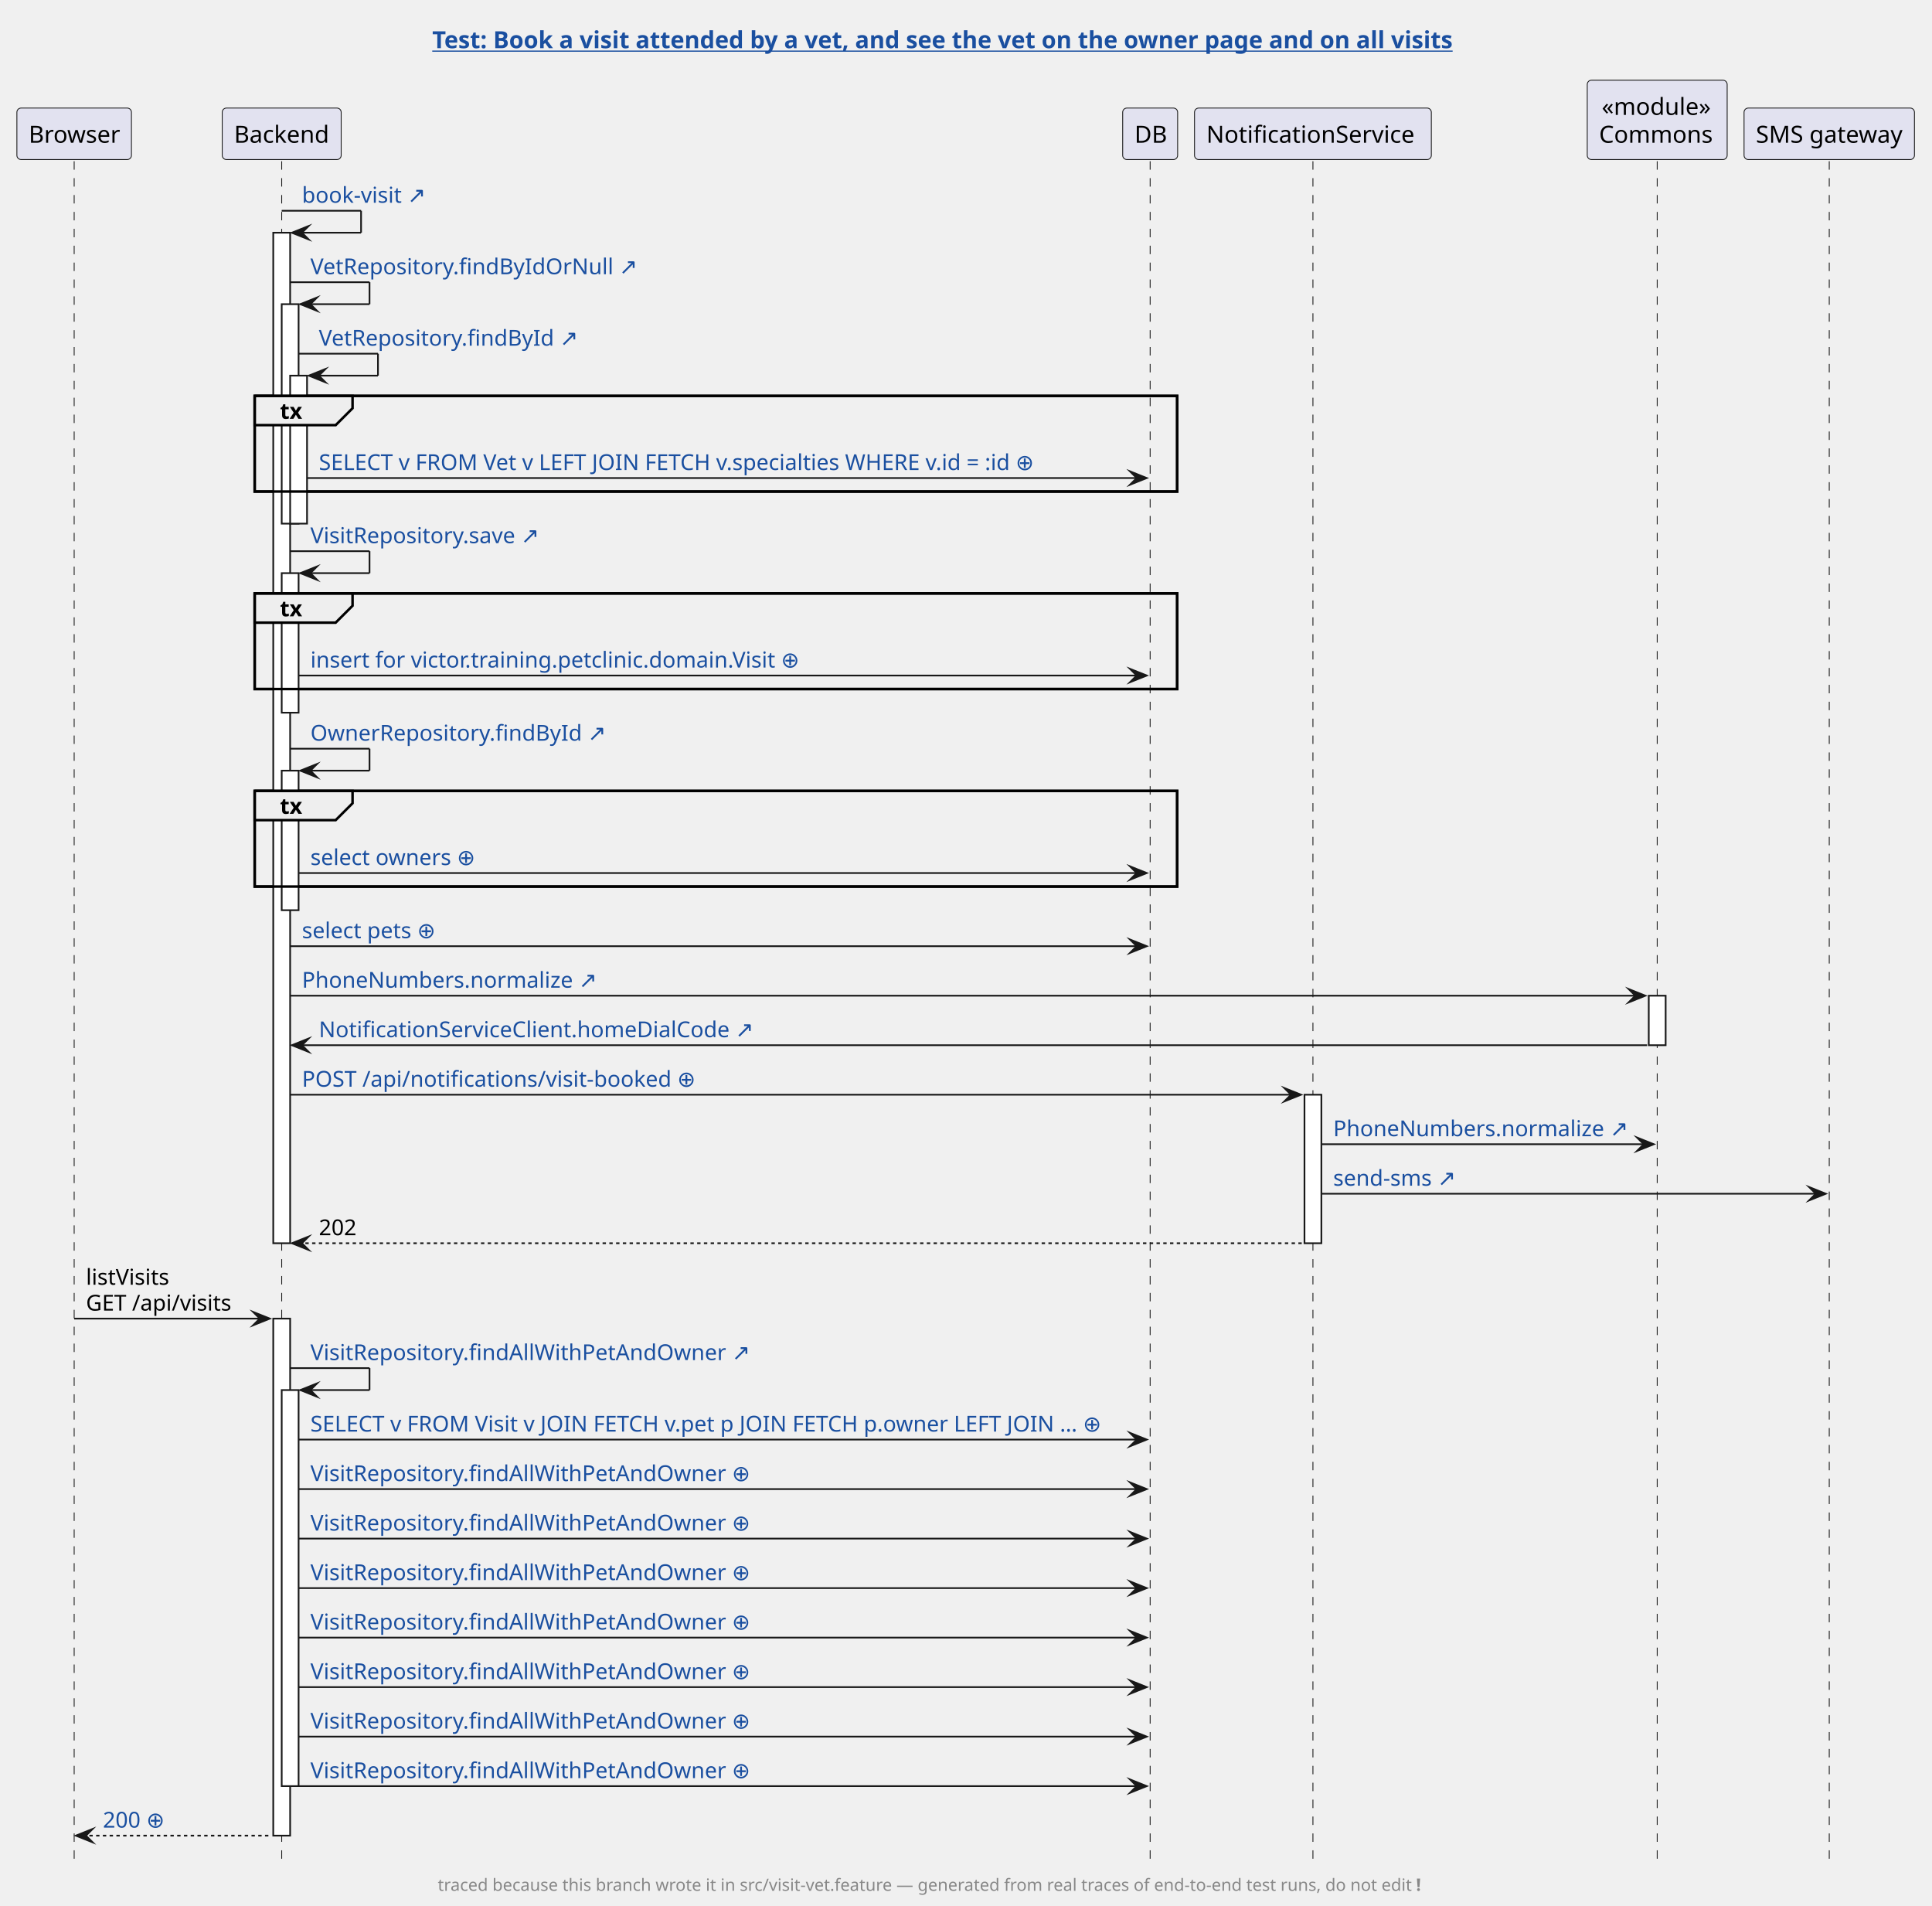
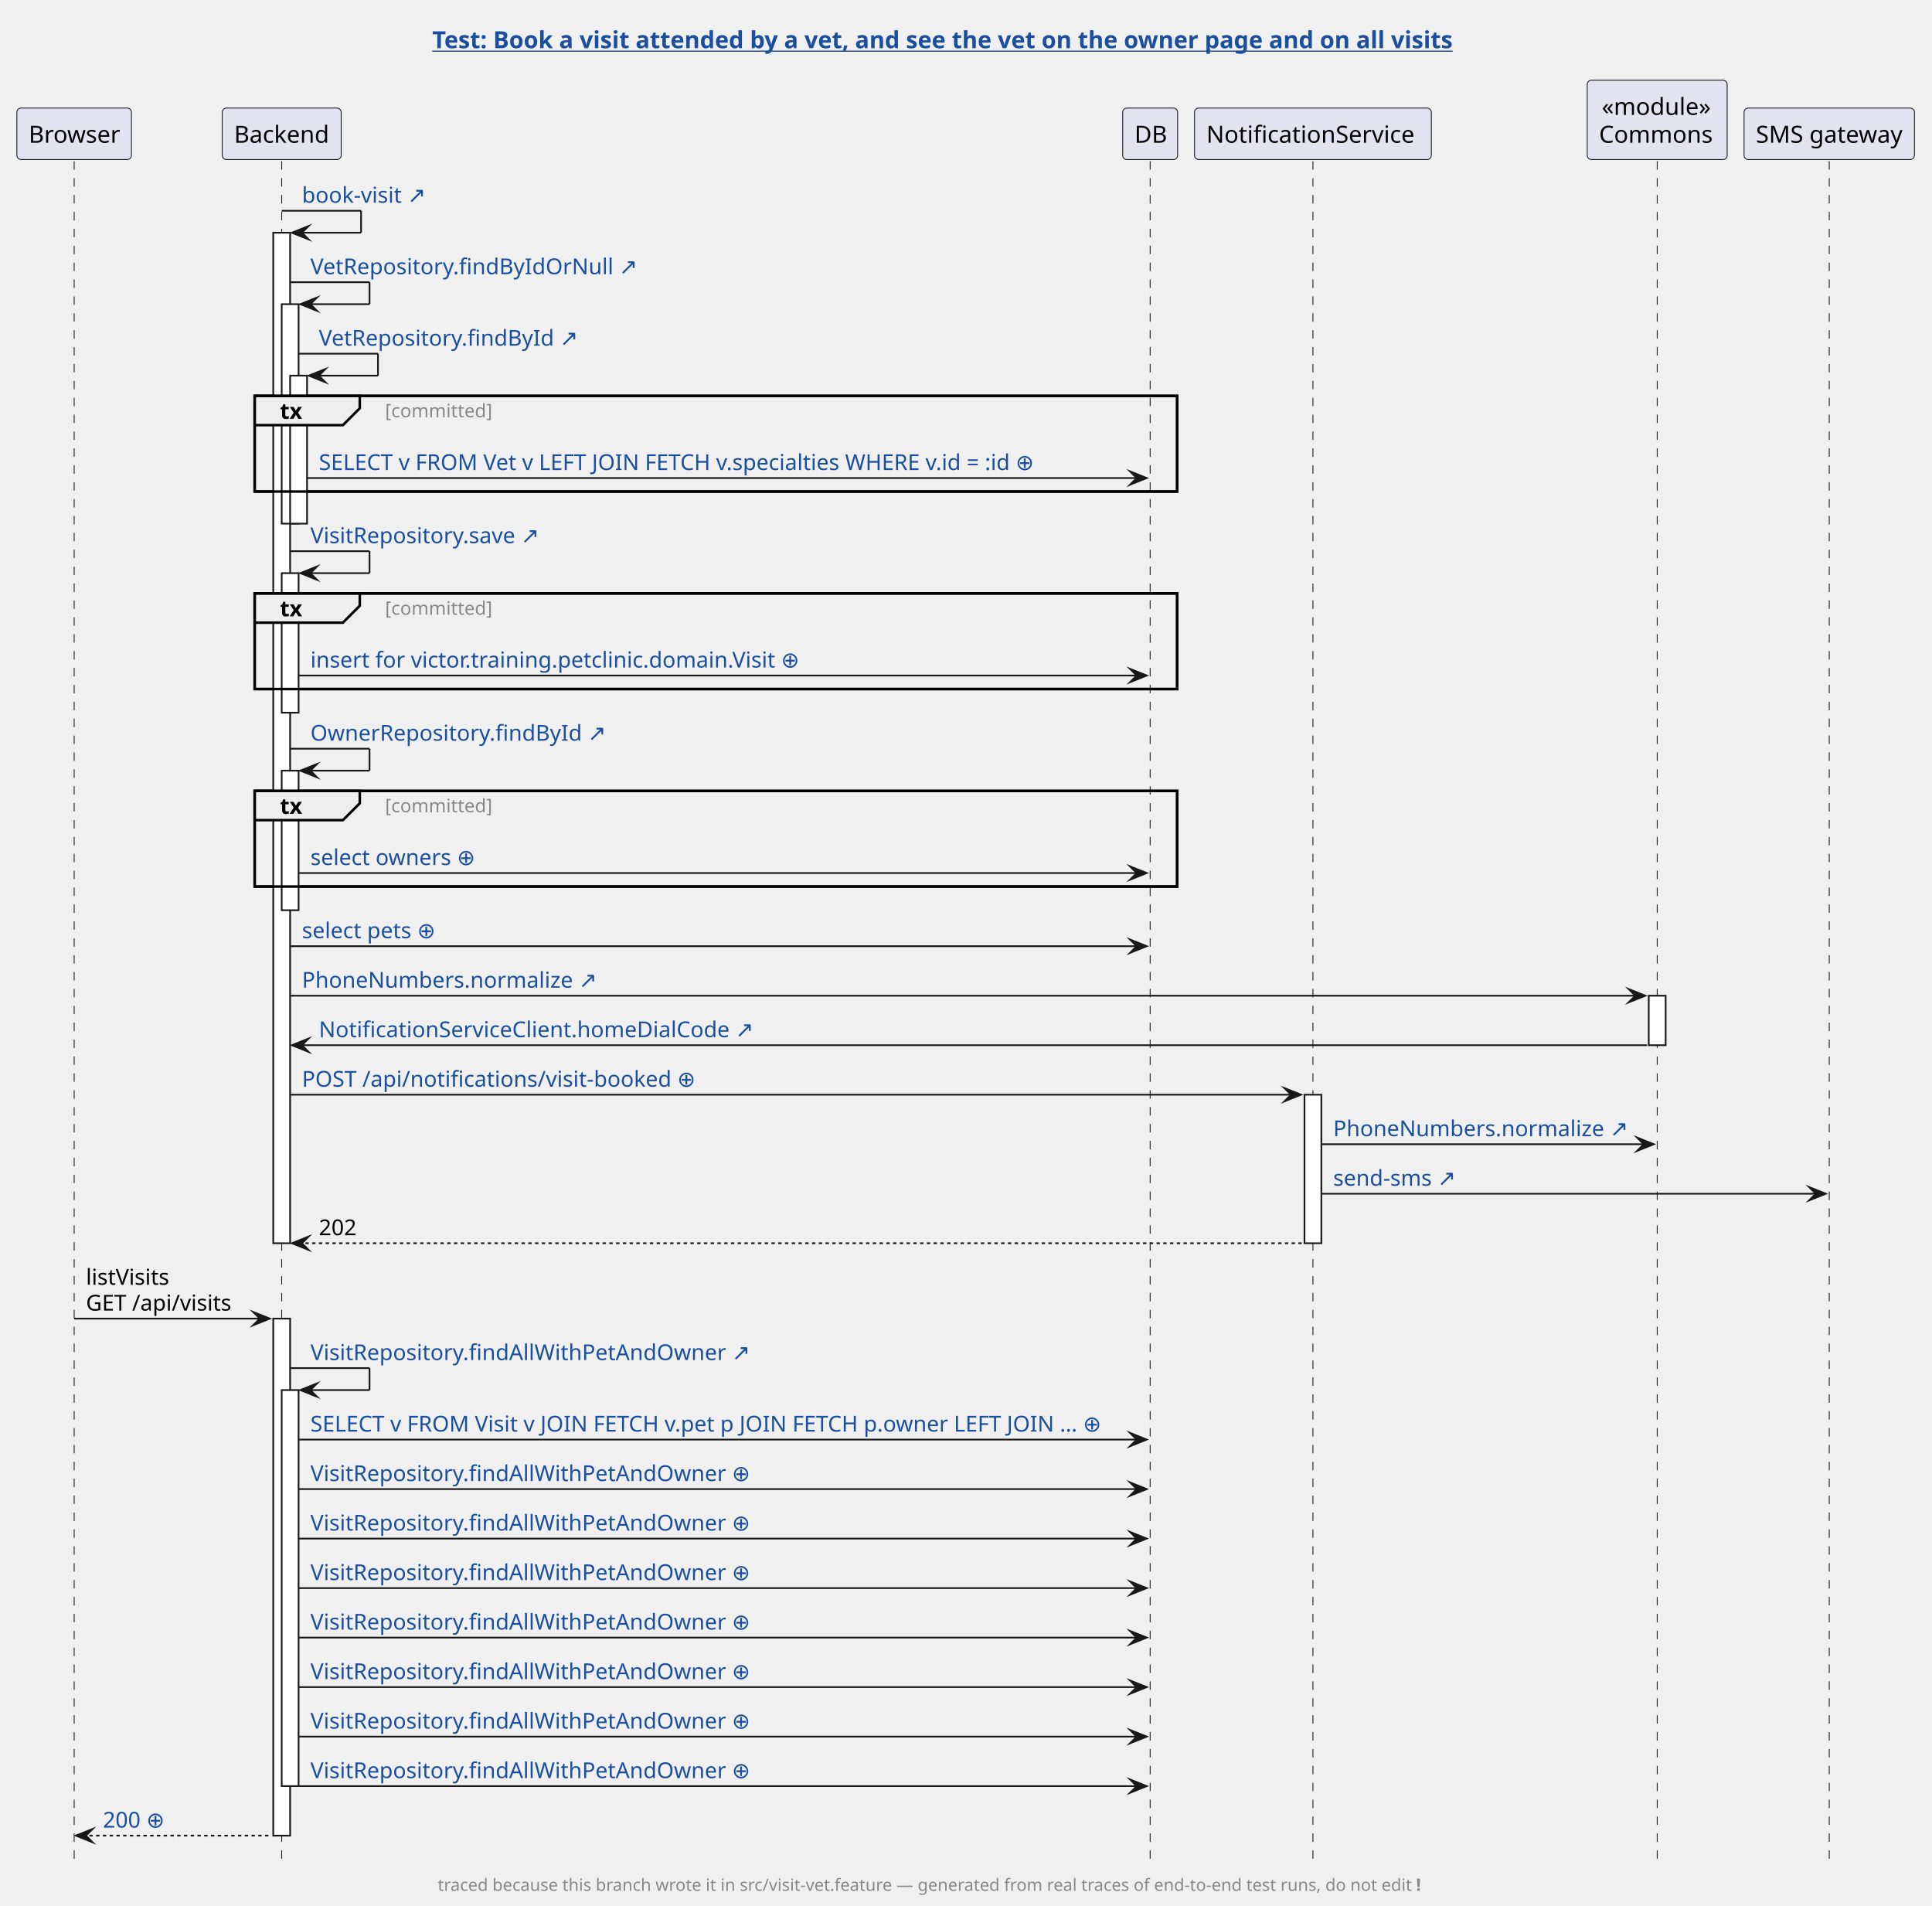
<svg xmlns="http://www.w3.org/2000/svg" xmlns:xlink="http://www.w3.org/1999/xlink" version="1.1" data-diagram-type="SEQUENCE" style="width:1144px;height:1128px;background:#FFFFFF;" width="1144px" height="1128px" viewBox="0 0 1144 1128" zoomAndPan="magnify" preserveAspectRatio="none" contentStyleType="text/css">
  <defs />
  <g font-family="sans-serif" lengthAdjust="spacing">
-     <g class="title" data-source-line="5">
+     <g class="title" data-source-line="7">
      <a target="_top" href="src://petclinic-test/src/visit-vet.feature:11" xlink:href="src://petclinic-test/src/visit-vet.feature:11" xlink:type="simple" xlink:actuate="onRequest" xlink:show="new" title="Click to open the test" xlink:title="Click to open the test">
        <text x="255.945" y="28.535" fill="#1A4FA0" font-size="14" textLength="630.718" font-weight="700" text-decoration="underline">Test: Book a visit attended by a vet, and see the vet on the owner page and on all visits</text>
      </a>
    </g>
    <rect x="150.805" y="234.396" width="546.242" height="56.621" fill="none" style="stroke:#000;stroke-width:1.5;" />
    <rect x="150.805" y="351.328" width="546.242" height="56.621" fill="none" style="stroke:#000;stroke-width:1.5;" />
    <rect x="150.805" y="468.26" width="546.242" height="56.621" fill="none" style="stroke:#000;stroke-width:1.5;" />
-     <g class="participant-lifeline" data-qualified-name="Browser" data-entity-uid="part1" id="part1-lifeline" data-source-line="7">
+     <g class="participant-lifeline" data-qualified-name="Browser" data-entity-uid="part1" id="part1-lifeline" data-source-line="9">
      <g>
        <rect x="40.417" y="95.465" width="8" height="1009.316" fill="#000" fill-opacity="0" />
        <line x1="43.917" y1="95.465" x2="43.917" y2="1104.781" style="stroke:#181818;stroke-width:0.5;stroke-dasharray:5,5;" />
      </g>
    </g>
-     <g class="participant-lifeline" data-qualified-name="Backend" data-entity-uid="part2" id="part2-lifeline" data-source-line="8">
+     <g class="participant-lifeline" data-qualified-name="Backend" data-entity-uid="part2" id="part2-lifeline" data-source-line="10">
      <g>
        <rect x="163.305" y="95.465" width="8" height="1009.316" fill="#000" fill-opacity="0" />
        <line x1="166.805" y1="95.465" x2="166.805" y2="1104.781" style="stroke:#181818;stroke-width:0.5;stroke-dasharray:5,5;" />
      </g>
    </g>
    <g>
      <rect x="161.805" y="137.775" width="10" height="598.279" fill="#FFF" style="stroke:#181818;stroke-width:1;" />
    </g>
    <g>
      <rect x="161.805" y="780.676" width="10" height="306.105" fill="#FFF" style="stroke:#181818;stroke-width:1;" />
    </g>
    <g>
      <rect x="166.805" y="180.086" width="10" height="129.932" fill="#FFF" style="stroke:#181818;stroke-width:1;" />
    </g>
    <g>
      <rect x="166.805" y="339.328" width="10" height="82.621" fill="#FFF" style="stroke:#181818;stroke-width:1;" />
    </g>
    <g>
      <rect x="166.805" y="456.26" width="10" height="82.621" fill="#FFF" style="stroke:#181818;stroke-width:1;" />
    </g>
    <g>
      <rect x="166.805" y="822.986" width="10" height="234.484" fill="#FFF" style="stroke:#181818;stroke-width:1;" />
    </g>
    <g>
      <rect x="171.805" y="222.396" width="10" height="87.621" fill="#FFF" style="stroke:#181818;stroke-width:1;" />
    </g>
-     <g class="participant-lifeline" data-qualified-name="DB" data-entity-uid="part3" id="part3-lifeline" data-source-line="9">
+     <g class="participant-lifeline" data-qualified-name="DB" data-entity-uid="part3" id="part3-lifeline" data-source-line="11">
      <g>
        <rect x="677.547" y="95.465" width="8" height="1009.316" fill="#000" fill-opacity="0" />
        <line x1="681.047" y1="95.465" x2="681.047" y2="1104.781" style="stroke:#181818;stroke-width:0.5;stroke-dasharray:5,5;" />
      </g>
    </g>
-     <g class="participant-lifeline" data-qualified-name="NotificationService" data-entity-uid="part4" id="part4-lifeline" data-source-line="10">
+     <g class="participant-lifeline" data-qualified-name="NotificationService" data-entity-uid="part4" id="part4-lifeline" data-source-line="12">
      <g>
        <rect x="773.929" y="95.465" width="8" height="1009.316" fill="#000" fill-opacity="0" />
        <line x1="777.429" y1="95.465" x2="777.429" y2="1104.781" style="stroke:#181818;stroke-width:0.5;stroke-dasharray:5,5;" />
      </g>
    </g>
    <g>
      <rect x="772.429" y="648.123" width="10" height="87.932" fill="#FFF" style="stroke:#181818;stroke-width:1;" />
    </g>
-     <g class="participant-lifeline" data-qualified-name="Commons" data-entity-uid="part5" id="part5-lifeline" data-source-line="11">
+     <g class="participant-lifeline" data-qualified-name="Commons" data-entity-uid="part5" id="part5-lifeline" data-source-line="13">
      <g>
        <rect x="977.784" y="95.465" width="8" height="1009.316" fill="#000" fill-opacity="0" />
        <line x1="981.284" y1="95.465" x2="981.284" y2="1104.781" style="stroke:#181818;stroke-width:0.5;stroke-dasharray:5,5;" />
      </g>
    </g>
    <g>
      <rect x="976.284" y="589.502" width="10" height="29.311" fill="#FFF" style="stroke:#181818;stroke-width:1;" />
    </g>
-     <g class="participant-lifeline" data-qualified-name="SMS gateway" data-entity-uid="part6" id="part6-lifeline" data-source-line="12">
+     <g class="participant-lifeline" data-qualified-name="SMS gateway" data-entity-uid="part6" id="part6-lifeline" data-source-line="14">
      <g>
        <rect x="1079.659" y="95.465" width="8" height="1009.316" fill="#000" fill-opacity="0" />
        <line x1="1083.159" y1="95.465" x2="1083.159" y2="1104.781" style="stroke:#181818;stroke-width:0.5;stroke-dasharray:5,5;" />
      </g>
    </g>
-     <g class="participant participant-head" data-qualified-name="Browser" data-entity-uid="part1" id="part1-head" data-source-line="7">
+     <g class="participant participant-head" data-qualified-name="Browser" data-entity-uid="part1" id="part1-head" data-source-line="9">
      <rect x="10" y="63.977" width="67.833" height="30.488" fill="#E2E2F0" style="stroke:#181818;stroke-width:0.5;" rx="2.5" ry="2.5" />
      <text x="17" y="84.512" fill="#000" font-size="14" textLength="53.833">Browser</text>
    </g>
-     <g class="participant participant-head" data-qualified-name="Backend" data-entity-uid="part2" id="part2-head" data-source-line="8">
+     <g class="participant participant-head" data-qualified-name="Backend" data-entity-uid="part2" id="part2-head" data-source-line="10">
      <rect x="131.586" y="63.977" width="70.438" height="30.488" fill="#E2E2F0" style="stroke:#181818;stroke-width:0.5;" rx="2.5" ry="2.5" />
      <text x="138.586" y="84.512" fill="#000" font-size="14" textLength="56.438">Backend</text>
    </g>
-     <g class="participant participant-head" data-qualified-name="DB" data-entity-uid="part3" id="part3-head" data-source-line="9">
+     <g class="participant participant-head" data-qualified-name="DB" data-entity-uid="part3" id="part3-head" data-source-line="11">
      <rect x="664.777" y="63.977" width="32.539" height="30.488" fill="#E2E2F0" style="stroke:#181818;stroke-width:0.5;" rx="2.5" ry="2.5" />
      <text x="671.777" y="84.512" fill="#000" font-size="14" textLength="18.539">DB</text>
    </g>
-     <g class="participant participant-head" data-qualified-name="NotificationService" data-entity-uid="part4" id="part4-head" data-source-line="10">
+     <g class="participant participant-head" data-qualified-name="NotificationService" data-entity-uid="part4" id="part4-head" data-source-line="12">
      <rect x="707.316" y="63.977" width="140.226" height="30.488" fill="#E2E2F0" style="stroke:#181818;stroke-width:0.5;" rx="2.5" ry="2.5" />
      <text x="714.316" y="84.512" fill="#000" font-size="14" textLength="126.226">NotificationService</text>
    </g>
-     <g class="participant participant-head" data-qualified-name="Commons" data-entity-uid="part5" id="part5-head" data-source-line="11">
+     <g class="participant participant-head" data-qualified-name="Commons" data-entity-uid="part5" id="part5-head" data-source-line="13">
      <rect x="939.858" y="47.488" width="82.852" height="46.977" fill="#E2E2F0" style="stroke:#181818;stroke-width:0.5;" rx="2.5" ry="2.5" />
      <text x="948.44" y="68.023" fill="#000" font-size="14" textLength="65.687">«module»</text>
      <text x="946.858" y="84.512" fill="#000" font-size="14" textLength="68.852">Commons</text>
    </g>
-     <g class="participant participant-head" data-qualified-name="SMS gateway" data-entity-uid="part6" id="part6-head" data-source-line="12">
+     <g class="participant participant-head" data-qualified-name="SMS gateway" data-entity-uid="part6" id="part6-head" data-source-line="14">
      <rect x="1032.709" y="63.977" width="100.898" height="30.488" fill="#E2E2F0" style="stroke:#181818;stroke-width:0.5;" rx="2.5" ry="2.5" />
      <text x="1039.709" y="84.512" fill="#000" font-size="14" textLength="86.898">SMS gateway</text>
    </g>
-     <g class="message" data-entity-1="part2" data-entity-2="part2" id="msg1" data-source-line="13">
+     <g class="message" data-entity-1="part2" data-entity-2="part2" id="msg1" data-source-line="15">
      <line x1="166.805" y1="124.775" x2="213.805" y2="124.775" style="stroke:#181818;stroke-width:1;" />
      <line x1="213.805" y1="124.775" x2="213.805" y2="137.775" style="stroke:#181818;stroke-width:1;" />
      <line x1="172.805" y1="137.775" x2="213.805" y2="137.775" style="stroke:#181818;stroke-width:1;" />
      <polygon points="182.805,133.775,172.805,137.775,182.805,141.775,178.805,137.775" fill="#181818" style="stroke:#181818;stroke-width:1;stroke-linejoin:miter;stroke-miterlimit:10;" />
      <a target="_top" href="src://petclinic-backend/src/main/java/victor/training/petclinic/rest/OwnerRestController.java:193" xlink:href="src://petclinic-backend/src/main/java/victor/training/petclinic/rest/OwnerRestController.java:193" xlink:type="simple" xlink:actuate="onRequest" xlink:show="new" title="Click to open OwnerRestController.bookVisit" xlink:title="Click to open OwnerRestController.bookVisit">
        <text x="178.805" y="120.033" fill="#1A4FA0" font-size="13" textLength="82.12">book-visit ↗</text>
      </a>
    </g>
-     <g class="message" data-entity-1="part2" data-entity-2="part2" id="msg2" data-source-line="15">
+     <g class="message" data-entity-1="part2" data-entity-2="part2" id="msg2" data-source-line="17">
      <line x1="171.805" y1="167.086" x2="218.805" y2="167.086" style="stroke:#181818;stroke-width:1;" />
      <line x1="218.805" y1="167.086" x2="218.805" y2="180.086" style="stroke:#181818;stroke-width:1;" />
      <line x1="177.805" y1="180.086" x2="218.805" y2="180.086" style="stroke:#181818;stroke-width:1;" />
      <polygon points="187.805,176.086,177.805,180.086,187.805,184.086,183.805,180.086" fill="#181818" style="stroke:#181818;stroke-width:1;stroke-linejoin:miter;stroke-miterlimit:10;" />
      <a target="_top" href="src://petclinic-backend/src/main/java/victor/training/petclinic/repository/VetRepository.java:19" xlink:href="src://petclinic-backend/src/main/java/victor/training/petclinic/repository/VetRepository.java:19" xlink:type="simple" xlink:actuate="onRequest" xlink:show="new" title="Click to open VetRepository.findByIdOrNull" xlink:title="Click to open VetRepository.findByIdOrNull">
        <text x="183.805" y="162.344" fill="#1A4FA0" font-size="13" textLength="200.396">VetRepository.findByIdOrNull ↗</text>
      </a>
    </g>
-     <g class="message" data-entity-1="part2" data-entity-2="part2" id="msg3" data-source-line="17">
+     <g class="message" data-entity-1="part2" data-entity-2="part2" id="msg3" data-source-line="19">
      <line x1="176.805" y1="209.396" x2="223.805" y2="209.396" style="stroke:#181818;stroke-width:1;" />
      <line x1="223.805" y1="209.396" x2="223.805" y2="222.396" style="stroke:#181818;stroke-width:1;" />
      <line x1="182.805" y1="222.396" x2="223.805" y2="222.396" style="stroke:#181818;stroke-width:1;" />
      <polygon points="192.805,218.396,182.805,222.396,192.805,226.396,188.805,222.396" fill="#181818" style="stroke:#181818;stroke-width:1;stroke-linejoin:miter;stroke-miterlimit:10;" />
      <a target="_top" href="src://petclinic-backend/src/main/java/victor/training/petclinic/repository/VetRepository.java:16" xlink:href="src://petclinic-backend/src/main/java/victor/training/petclinic/repository/VetRepository.java:16" xlink:type="simple" xlink:actuate="onRequest" xlink:show="new" title="Click to open VetRepository.findById" xlink:title="Click to open VetRepository.findById">
        <text x="188.805" y="204.654" fill="#1A4FA0" font-size="13" textLength="159.79">VetRepository.findById ↗</text>
      </a>
    </g>
-     <path d="M150.805,234.396 L208.754,234.396 L208.754,241.707 L198.754,251.707 L150.805,251.707 L150.805,234.396" style="stroke:#000;stroke-width:1.5;" fill="#EEE" />
+     <path d="M150.805,234.396 L213.039,234.396 L213.039,241.707 L203.039,251.707 L150.805,251.707 L150.805,234.396" style="stroke:#000;stroke-width:1.5;" fill="#EEE" />
    <rect x="150.805" y="234.396" width="546.242" height="56.621" fill="none" style="stroke:#000;stroke-width:1.5;" />
    <text x="165.805" y="247.965" fill="#000" font-size="13" textLength="12.949" font-weight="700">tx</text>
-     <g class="message" data-entity-1="part2" data-entity-2="part3" id="msg4" data-source-line="20">
+     <text x="228.039" y="247.031" fill="#888" font-size="11" textLength="64.544">[committed]</text>
+     <g class="message" data-entity-1="part2" data-entity-2="part3" id="msg4" data-source-line="22">
      <polygon points="669.047,279.018,679.047,283.018,669.047,287.018,673.047,283.018" fill="#181818" style="stroke:#181818;stroke-width:1;stroke-linejoin:miter;stroke-miterlimit:10;" />
      <line x1="181.805" y1="283.018" x2="675.047" y2="283.018" style="stroke:#181818;stroke-width:1;" />
      <a target="_top" href="genseq://0zykq1t" xlink:href="genseq://0zykq1t" xlink:type="simple" xlink:actuate="onRequest" xlink:show="new" title="Click for the statement behind this call" xlink:title="Click for the statement behind this call">
        <text x="188.805" y="278.275" fill="#1A4FA0" font-size="13" textLength="445.002">SELECT v FROM Vet v LEFT JOIN FETCH v.specialties WHERE v.id = :id ⊕</text>
      </a>
    </g>
-     <g class="message" data-entity-1="part2" data-entity-2="part2" id="msg5" data-source-line="24">
+     <g class="message" data-entity-1="part2" data-entity-2="part2" id="msg5" data-source-line="26">
      <line x1="171.805" y1="326.328" x2="218.805" y2="326.328" style="stroke:#181818;stroke-width:1;" />
      <line x1="218.805" y1="326.328" x2="218.805" y2="339.328" style="stroke:#181818;stroke-width:1;" />
      <line x1="177.805" y1="339.328" x2="218.805" y2="339.328" style="stroke:#181818;stroke-width:1;" />
      <polygon points="187.805,335.328,177.805,339.328,187.805,343.328,183.805,339.328" fill="#181818" style="stroke:#181818;stroke-width:1;stroke-linejoin:miter;stroke-miterlimit:10;" />
      <a target="_top" href="src://petclinic-backend/src/main/java/victor/training/petclinic/repository/VisitRepository.java:14" xlink:href="src://petclinic-backend/src/main/java/victor/training/petclinic/repository/VisitRepository.java:14" xlink:type="simple" xlink:actuate="onRequest" xlink:show="new" title="Click to open VisitRepository.save" xlink:title="Click to open VisitRepository.save">
        <text x="183.805" y="321.586" fill="#1A4FA0" font-size="13" textLength="143.482">VisitRepository.save ↗</text>
      </a>
    </g>
-     <path d="M150.805,351.328 L208.754,351.328 L208.754,358.639 L198.754,368.639 L150.805,368.639 L150.805,351.328" style="stroke:#000;stroke-width:1.5;" fill="#EEE" />
+     <path d="M150.805,351.328 L213.039,351.328 L213.039,358.639 L203.039,368.639 L150.805,368.639 L150.805,351.328" style="stroke:#000;stroke-width:1.5;" fill="#EEE" />
    <rect x="150.805" y="351.328" width="546.242" height="56.621" fill="none" style="stroke:#000;stroke-width:1.5;" />
    <text x="165.805" y="364.896" fill="#000" font-size="13" textLength="12.949" font-weight="700">tx</text>
-     <g class="message" data-entity-1="part2" data-entity-2="part3" id="msg6" data-source-line="27">
+     <text x="228.039" y="363.963" fill="#888" font-size="11" textLength="64.544">[committed]</text>
+     <g class="message" data-entity-1="part2" data-entity-2="part3" id="msg6" data-source-line="29">
      <polygon points="669.047,395.949,679.047,399.949,669.047,403.949,673.047,399.949" fill="#181818" style="stroke:#181818;stroke-width:1;stroke-linejoin:miter;stroke-miterlimit:10;" />
      <line x1="176.805" y1="399.949" x2="675.047" y2="399.949" style="stroke:#181818;stroke-width:1;" />
      <a target="_top" href="genseq://032ydb6" xlink:href="genseq://032ydb6" xlink:type="simple" xlink:actuate="onRequest" xlink:show="new" title="Click for the statement behind this call" xlink:title="Click for the statement behind this call">
        <text x="183.805" y="395.207" fill="#1A4FA0" font-size="13" textLength="304.351">insert for victor.training.petclinic.domain.Visit ⊕</text>
      </a>
    </g>
-     <g class="message" data-entity-1="part2" data-entity-2="part2" id="msg7" data-source-line="30">
+     <g class="message" data-entity-1="part2" data-entity-2="part2" id="msg7" data-source-line="32">
      <line x1="171.805" y1="443.26" x2="218.805" y2="443.26" style="stroke:#181818;stroke-width:1;" />
      <line x1="218.805" y1="443.26" x2="218.805" y2="456.26" style="stroke:#181818;stroke-width:1;" />
      <line x1="177.805" y1="456.26" x2="218.805" y2="456.26" style="stroke:#181818;stroke-width:1;" />
      <polygon points="187.805,452.26,177.805,456.26,187.805,460.26,183.805,456.26" fill="#181818" style="stroke:#181818;stroke-width:1;stroke-linejoin:miter;stroke-miterlimit:10;" />
      <a target="_top" href="src://petclinic-backend/src/main/java/victor/training/petclinic/repository/OwnerRepository.java:14" xlink:href="src://petclinic-backend/src/main/java/victor/training/petclinic/repository/OwnerRepository.java:14" xlink:type="simple" xlink:actuate="onRequest" xlink:show="new" title="Click to open OwnerRepository.findById" xlink:title="Click to open OwnerRepository.findById">
        <text x="183.805" y="438.518" fill="#1A4FA0" font-size="13" textLength="179.931">OwnerRepository.findById ↗</text>
      </a>
    </g>
-     <path d="M150.805,468.26 L208.754,468.26 L208.754,475.57 L198.754,485.57 L150.805,485.57 L150.805,468.26" style="stroke:#000;stroke-width:1.5;" fill="#EEE" />
+     <path d="M150.805,468.26 L213.039,468.26 L213.039,475.57 L203.039,485.57 L150.805,485.57 L150.805,468.26" style="stroke:#000;stroke-width:1.5;" fill="#EEE" />
    <rect x="150.805" y="468.26" width="546.242" height="56.621" fill="none" style="stroke:#000;stroke-width:1.5;" />
    <text x="165.805" y="481.828" fill="#000" font-size="13" textLength="12.949" font-weight="700">tx</text>
-     <g class="message" data-entity-1="part2" data-entity-2="part3" id="msg8" data-source-line="33">
+     <text x="228.039" y="480.895" fill="#888" font-size="11" textLength="64.544">[committed]</text>
+     <g class="message" data-entity-1="part2" data-entity-2="part3" id="msg8" data-source-line="35">
      <polygon points="669.047,512.881,679.047,516.881,669.047,520.881,673.047,516.881" fill="#181818" style="stroke:#181818;stroke-width:1;stroke-linejoin:miter;stroke-miterlimit:10;" />
      <line x1="176.805" y1="516.881" x2="675.047" y2="516.881" style="stroke:#181818;stroke-width:1;" />
      <a target="_top" href="genseq://0x8aana" xlink:href="genseq://0x8aana" xlink:type="simple" xlink:actuate="onRequest" xlink:show="new" title="Click for the statement behind this call" xlink:title="Click for the statement behind this call">
        <text x="183.805" y="512.139" fill="#1A4FA0" font-size="13" textLength="99.284">select owners ⊕</text>
      </a>
    </g>
-     <g class="message" data-entity-1="part2" data-entity-2="part3" id="msg9" data-source-line="36">
+     <g class="message" data-entity-1="part2" data-entity-2="part3" id="msg9" data-source-line="38">
      <polygon points="669.047,556.191,679.047,560.191,669.047,564.191,673.047,560.191" fill="#181818" style="stroke:#181818;stroke-width:1;stroke-linejoin:miter;stroke-miterlimit:10;" />
      <line x1="171.805" y1="560.191" x2="675.047" y2="560.191" style="stroke:#181818;stroke-width:1;" />
      <a target="_top" href="genseq://18567ho" xlink:href="genseq://18567ho" xlink:type="simple" xlink:actuate="onRequest" xlink:show="new" title="Click for the statement behind this call" xlink:title="Click for the statement behind this call">
        <text x="178.805" y="555.449" fill="#1A4FA0" font-size="13" textLength="80.939">select pets ⊕</text>
      </a>
    </g>
-     <g class="message" data-entity-1="part2" data-entity-2="part5" id="msg10" data-source-line="37">
+     <g class="message" data-entity-1="part2" data-entity-2="part5" id="msg10" data-source-line="39">
      <polygon points="964.284,585.502,974.284,589.502,964.284,593.502,968.284,589.502" fill="#181818" style="stroke:#181818;stroke-width:1;stroke-linejoin:miter;stroke-miterlimit:10;" />
      <line x1="171.805" y1="589.502" x2="970.284" y2="589.502" style="stroke:#181818;stroke-width:1;" />
      <a target="_top" href="src://petclinic-commons/src/main/java/victor/training/commons/PhoneNumbers.java:14" xlink:href="src://petclinic-commons/src/main/java/victor/training/commons/PhoneNumbers.java:14" xlink:type="simple" xlink:actuate="onRequest" xlink:show="new" title="Click to open PhoneNumbers.normalize" xlink:title="Click to open PhoneNumbers.normalize">
        <text x="178.805" y="584.76" fill="#1A4FA0" font-size="13" textLength="179.854">PhoneNumbers.normalize ↗</text>
      </a>
    </g>
-     <g class="message" data-entity-1="part5" data-entity-2="part2" id="msg11" data-source-line="39">
+     <g class="message" data-entity-1="part5" data-entity-2="part2" id="msg11" data-source-line="41">
      <polygon points="182.805,614.813,172.805,618.813,182.805,622.813,178.805,618.813" fill="#181818" style="stroke:#181818;stroke-width:1;stroke-linejoin:miter;stroke-miterlimit:10;" />
      <line x1="176.805" y1="618.813" x2="975.284" y2="618.813" style="stroke:#181818;stroke-width:1;" />
      <a target="_top" href="src://petclinic-backend/src/main/java/victor/training/petclinic/notification/NotificationServiceClient.java:45" xlink:href="src://petclinic-backend/src/main/java/victor/training/petclinic/notification/NotificationServiceClient.java:45" xlink:type="simple" xlink:actuate="onRequest" xlink:show="new" title="Click to open NotificationServiceClient.homeDialCode" xlink:title="Click to open NotificationServiceClient.homeDialCode">
        <text x="188.805" y="614.07" fill="#1A4FA0" font-size="13" textLength="267.389">NotificationServiceClient.homeDialCode ↗</text>
      </a>
    </g>
-     <g class="message" data-entity-1="part2" data-entity-2="part4" id="msg12" data-source-line="41">
+     <g class="message" data-entity-1="part2" data-entity-2="part4" id="msg12" data-source-line="43">
      <polygon points="760.429,644.123,770.429,648.123,760.429,652.123,764.429,648.123" fill="#181818" style="stroke:#181818;stroke-width:1;stroke-linejoin:miter;stroke-miterlimit:10;" />
      <line x1="171.805" y1="648.123" x2="766.429" y2="648.123" style="stroke:#181818;stroke-width:1;" />
      <a target="_top" href="genseq://1p4ogm5" xlink:href="genseq://1p4ogm5" xlink:type="simple" xlink:actuate="onRequest" xlink:show="new" title="Click for this call’s JSON body" xlink:title="Click for this call’s JSON body">
        <text x="178.805" y="643.381" fill="#1A4FA0" font-size="13" textLength="248.492">POST /api/notifications/visit-booked ⊕</text>
      </a>
    </g>
-     <g class="message" data-entity-1="part4" data-entity-2="part5" id="msg13" data-source-line="43">
+     <g class="message" data-entity-1="part4" data-entity-2="part5" id="msg13" data-source-line="45">
      <polygon points="969.284,673.434,979.284,677.434,969.284,681.434,973.284,677.434" fill="#181818" style="stroke:#181818;stroke-width:1;stroke-linejoin:miter;stroke-miterlimit:10;" />
      <line x1="782.429" y1="677.434" x2="975.284" y2="677.434" style="stroke:#181818;stroke-width:1;" />
      <a target="_top" href="src://petclinic-commons/src/main/java/victor/training/commons/PhoneNumbers.java:8" xlink:href="src://petclinic-commons/src/main/java/victor/training/commons/PhoneNumbers.java:8" xlink:type="simple" xlink:actuate="onRequest" xlink:show="new" title="Click to open PhoneNumbers.normalize" xlink:title="Click to open PhoneNumbers.normalize">
        <text x="789.429" y="672.691" fill="#1A4FA0" font-size="13" textLength="179.854">PhoneNumbers.normalize ↗</text>
      </a>
    </g>
-     <g class="message" data-entity-1="part4" data-entity-2="part6" id="msg14" data-source-line="44">
+     <g class="message" data-entity-1="part4" data-entity-2="part6" id="msg14" data-source-line="46">
      <polygon points="1071.159,702.744,1081.159,706.744,1071.159,710.744,1075.159,706.744" fill="#181818" style="stroke:#181818;stroke-width:1;stroke-linejoin:miter;stroke-miterlimit:10;" />
      <line x1="782.429" y1="706.744" x2="1077.159" y2="706.744" style="stroke:#181818;stroke-width:1;" />
      <a target="_top" href="src://notification-service/src/main/java/victor/training/notification/SmsGateway.java:23" xlink:href="src://notification-service/src/main/java/victor/training/notification/SmsGateway.java:23" xlink:type="simple" xlink:actuate="onRequest" xlink:show="new" title="Click to open SmsGateway.send" xlink:title="Click to open SmsGateway.send">
        <text x="789.429" y="702.002" fill="#1A4FA0" font-size="13" textLength="80.146">send-sms ↗</text>
      </a>
    </g>
-     <g class="message" data-entity-1="part4" data-entity-2="part2" id="msg15" data-source-line="45">
+     <g class="message" data-entity-1="part4" data-entity-2="part2" id="msg15" data-source-line="47">
      <polygon points="182.805,732.055,172.805,736.055,182.805,740.055,178.805,736.055" fill="#181818" style="stroke:#181818;stroke-width:1;stroke-linejoin:miter;stroke-miterlimit:10;" />
      <line x1="176.805" y1="736.055" x2="771.429" y2="736.055" style="stroke:#181818;stroke-width:1;stroke-dasharray:2,2;" />
      <text x="188.805" y="731.313" fill="#000" font-size="13" textLength="24.661">202</text>
    </g>
-     <g class="message" data-entity-1="part1" data-entity-2="part2" id="msg16" data-source-line="48">
+     <g class="message" data-entity-1="part1" data-entity-2="part2" id="msg16" data-source-line="50">
      <polygon points="149.805,776.676,159.805,780.676,149.805,784.676,153.805,780.676" fill="#181818" style="stroke:#181818;stroke-width:1;stroke-linejoin:miter;stroke-miterlimit:10;" />
      <line x1="43.917" y1="780.676" x2="155.805" y2="780.676" style="stroke:#181818;stroke-width:1;" />
      <text x="50.917" y="760.623" fill="#000" font-size="13" textLength="53.136">listVisits</text>
      <text x="50.917" y="775.934" fill="#000" font-size="13" textLength="93.888">GET /api/visits</text>
    </g>
-     <g class="message" data-entity-1="part2" data-entity-2="part2" id="msg17" data-source-line="50">
+     <g class="message" data-entity-1="part2" data-entity-2="part2" id="msg17" data-source-line="52">
      <line x1="171.805" y1="809.986" x2="218.805" y2="809.986" style="stroke:#181818;stroke-width:1;" />
      <line x1="218.805" y1="809.986" x2="218.805" y2="822.986" style="stroke:#181818;stroke-width:1;" />
      <line x1="177.805" y1="822.986" x2="218.805" y2="822.986" style="stroke:#181818;stroke-width:1;" />
      <polygon points="187.805,818.986,177.805,822.986,187.805,826.986,183.805,822.986" fill="#181818" style="stroke:#181818;stroke-width:1;stroke-linejoin:miter;stroke-miterlimit:10;" />
      <a target="_top" href="src://petclinic-backend/src/main/java/victor/training/petclinic/repository/VisitRepository.java:19" xlink:href="src://petclinic-backend/src/main/java/victor/training/petclinic/repository/VisitRepository.java:19" xlink:type="simple" xlink:actuate="onRequest" xlink:show="new" title="Click to open VisitRepository.findAllWithPetAndOwner" xlink:title="Click to open VisitRepository.findAllWithPetAndOwner">
        <text x="183.805" y="805.244" fill="#1A4FA0" font-size="13" textLength="270.042">VisitRepository.findAllWithPetAndOwner ↗</text>
      </a>
    </g>
-     <g class="message" data-entity-1="part2" data-entity-2="part3" id="msg18" data-source-line="52">
+     <g class="message" data-entity-1="part2" data-entity-2="part3" id="msg18" data-source-line="54">
      <polygon points="669.047,848.297,679.047,852.297,669.047,856.297,673.047,852.297" fill="#181818" style="stroke:#181818;stroke-width:1;stroke-linejoin:miter;stroke-miterlimit:10;" />
      <line x1="176.805" y1="852.297" x2="675.047" y2="852.297" style="stroke:#181818;stroke-width:1;" />
      <a target="_top" href="genseq://1706k1o" xlink:href="genseq://1706k1o" xlink:type="simple" xlink:actuate="onRequest" xlink:show="new" title="Click for the statement behind this call" xlink:title="Click for the statement behind this call">
        <text x="183.805" y="847.555" fill="#1A4FA0" font-size="13" textLength="490.242">SELECT v FROM Visit v JOIN FETCH v.pet p JOIN FETCH p.owner LEFT JOIN … ⊕</text>
      </a>
    </g>
-     <g class="message" data-entity-1="part2" data-entity-2="part3" id="msg19" data-source-line="53">
+     <g class="message" data-entity-1="part2" data-entity-2="part3" id="msg19" data-source-line="55">
      <polygon points="669.047,877.607,679.047,881.607,669.047,885.607,673.047,881.607" fill="#181818" style="stroke:#181818;stroke-width:1;stroke-linejoin:miter;stroke-miterlimit:10;" />
      <line x1="176.805" y1="881.607" x2="675.047" y2="881.607" style="stroke:#181818;stroke-width:1;" />
      <a target="_top" href="genseq://0cvbten" xlink:href="genseq://0cvbten" xlink:type="simple" xlink:actuate="onRequest" xlink:show="new" title="Click for the statement behind this call" xlink:title="Click for the statement behind this call">
        <text x="183.805" y="876.865" fill="#1A4FA0" font-size="13" textLength="266.449">VisitRepository.findAllWithPetAndOwner ⊕</text>
      </a>
    </g>
-     <g class="message" data-entity-1="part2" data-entity-2="part3" id="msg20" data-source-line="54">
+     <g class="message" data-entity-1="part2" data-entity-2="part3" id="msg20" data-source-line="56">
      <polygon points="669.047,906.918,679.047,910.918,669.047,914.918,673.047,910.918" fill="#181818" style="stroke:#181818;stroke-width:1;stroke-linejoin:miter;stroke-miterlimit:10;" />
      <line x1="176.805" y1="910.918" x2="675.047" y2="910.918" style="stroke:#181818;stroke-width:1;" />
      <a target="_top" href="genseq://0xm9qzg" xlink:href="genseq://0xm9qzg" xlink:type="simple" xlink:actuate="onRequest" xlink:show="new" title="Click for the statement behind this call" xlink:title="Click for the statement behind this call">
        <text x="183.805" y="906.176" fill="#1A4FA0" font-size="13" textLength="266.449">VisitRepository.findAllWithPetAndOwner ⊕</text>
      </a>
    </g>
-     <g class="message" data-entity-1="part2" data-entity-2="part3" id="msg21" data-source-line="55">
+     <g class="message" data-entity-1="part2" data-entity-2="part3" id="msg21" data-source-line="57">
      <polygon points="669.047,936.229,679.047,940.229,669.047,944.229,673.047,940.229" fill="#181818" style="stroke:#181818;stroke-width:1;stroke-linejoin:miter;stroke-miterlimit:10;" />
      <line x1="176.805" y1="940.229" x2="675.047" y2="940.229" style="stroke:#181818;stroke-width:1;" />
      <a target="_top" href="genseq://070fg5f" xlink:href="genseq://070fg5f" xlink:type="simple" xlink:actuate="onRequest" xlink:show="new" title="Click for the statement behind this call" xlink:title="Click for the statement behind this call">
        <text x="183.805" y="935.486" fill="#1A4FA0" font-size="13" textLength="266.449">VisitRepository.findAllWithPetAndOwner ⊕</text>
      </a>
    </g>
-     <g class="message" data-entity-1="part2" data-entity-2="part3" id="msg22" data-source-line="56">
+     <g class="message" data-entity-1="part2" data-entity-2="part3" id="msg22" data-source-line="58">
      <polygon points="669.047,965.539,679.047,969.539,669.047,973.539,673.047,969.539" fill="#181818" style="stroke:#181818;stroke-width:1;stroke-linejoin:miter;stroke-miterlimit:10;" />
      <line x1="176.805" y1="969.539" x2="675.047" y2="969.539" style="stroke:#181818;stroke-width:1;" />
      <a target="_top" href="genseq://1heb9yw" xlink:href="genseq://1heb9yw" xlink:type="simple" xlink:actuate="onRequest" xlink:show="new" title="Click for the statement behind this call" xlink:title="Click for the statement behind this call">
        <text x="183.805" y="964.797" fill="#1A4FA0" font-size="13" textLength="266.449">VisitRepository.findAllWithPetAndOwner ⊕</text>
      </a>
    </g>
-     <g class="message" data-entity-1="part2" data-entity-2="part3" id="msg23" data-source-line="57">
+     <g class="message" data-entity-1="part2" data-entity-2="part3" id="msg23" data-source-line="59">
      <polygon points="669.047,994.85,679.047,998.85,669.047,1002.85,673.047,998.85" fill="#181818" style="stroke:#181818;stroke-width:1;stroke-linejoin:miter;stroke-miterlimit:10;" />
      <line x1="176.805" y1="998.85" x2="675.047" y2="998.85" style="stroke:#181818;stroke-width:1;" />
      <a target="_top" href="genseq://0g8ptx2" xlink:href="genseq://0g8ptx2" xlink:type="simple" xlink:actuate="onRequest" xlink:show="new" title="Click for the statement behind this call" xlink:title="Click for the statement behind this call">
        <text x="183.805" y="994.107" fill="#1A4FA0" font-size="13" textLength="266.449">VisitRepository.findAllWithPetAndOwner ⊕</text>
      </a>
    </g>
-     <g class="message" data-entity-1="part2" data-entity-2="part3" id="msg24" data-source-line="58">
+     <g class="message" data-entity-1="part2" data-entity-2="part3" id="msg24" data-source-line="60">
      <polygon points="669.047,1024.16,679.047,1028.16,669.047,1032.16,673.047,1028.16" fill="#181818" style="stroke:#181818;stroke-width:1;stroke-linejoin:miter;stroke-miterlimit:10;" />
      <line x1="176.805" y1="1028.16" x2="675.047" y2="1028.16" style="stroke:#181818;stroke-width:1;" />
      <a target="_top" href="genseq://0i1m34t" xlink:href="genseq://0i1m34t" xlink:type="simple" xlink:actuate="onRequest" xlink:show="new" title="Click for the statement behind this call" xlink:title="Click for the statement behind this call">
        <text x="183.805" y="1023.418" fill="#1A4FA0" font-size="13" textLength="266.449">VisitRepository.findAllWithPetAndOwner ⊕</text>
      </a>
    </g>
-     <g class="message" data-entity-1="part2" data-entity-2="part3" id="msg25" data-source-line="59">
+     <g class="message" data-entity-1="part2" data-entity-2="part3" id="msg25" data-source-line="61">
      <polygon points="669.047,1053.471,679.047,1057.471,669.047,1061.471,673.047,1057.471" fill="#181818" style="stroke:#181818;stroke-width:1;stroke-linejoin:miter;stroke-miterlimit:10;" />
      <line x1="176.805" y1="1057.471" x2="675.047" y2="1057.471" style="stroke:#181818;stroke-width:1;" />
      <a target="_top" href="genseq://094wceq" xlink:href="genseq://094wceq" xlink:type="simple" xlink:actuate="onRequest" xlink:show="new" title="Click for the statement behind this call" xlink:title="Click for the statement behind this call">
        <text x="183.805" y="1052.729" fill="#1A4FA0" font-size="13" textLength="266.449">VisitRepository.findAllWithPetAndOwner ⊕</text>
      </a>
    </g>
-     <g class="message" data-entity-1="part2" data-entity-2="part1" id="msg26" data-source-line="61">
+     <g class="message" data-entity-1="part2" data-entity-2="part1" id="msg26" data-source-line="63">
      <polygon points="54.917,1082.781,44.917,1086.781,54.917,1090.781,50.917,1086.781" fill="#181818" style="stroke:#181818;stroke-width:1;stroke-linejoin:miter;stroke-miterlimit:10;" />
      <line x1="48.917" y1="1086.781" x2="160.805" y2="1086.781" style="stroke:#181818;stroke-width:1;stroke-dasharray:2,2;" />
      <a target="_top" href="genseq://0p8wewa" xlink:href="genseq://0p8wewa" xlink:type="simple" xlink:actuate="onRequest" xlink:show="new" title="Click for this call’s JSON body" xlink:title="Click for this call’s JSON body">
        <text x="60.917" y="1082.039" fill="#1A4FA0" font-size="13" textLength="38.181">200 ⊕</text>
      </a>
    </g>
-     <g class="footer" data-source-line="6">
+     <g class="footer" data-source-line="8">
      <text x="259.225" y="1119.449" fill="#888" font-size="10" textLength="624.157">traced because this branch wrote it in src/visit-vet.feature — generated from real traces of end-to-end test runs, do not edit ❗</text>
    </g>
  </g>
</svg>
